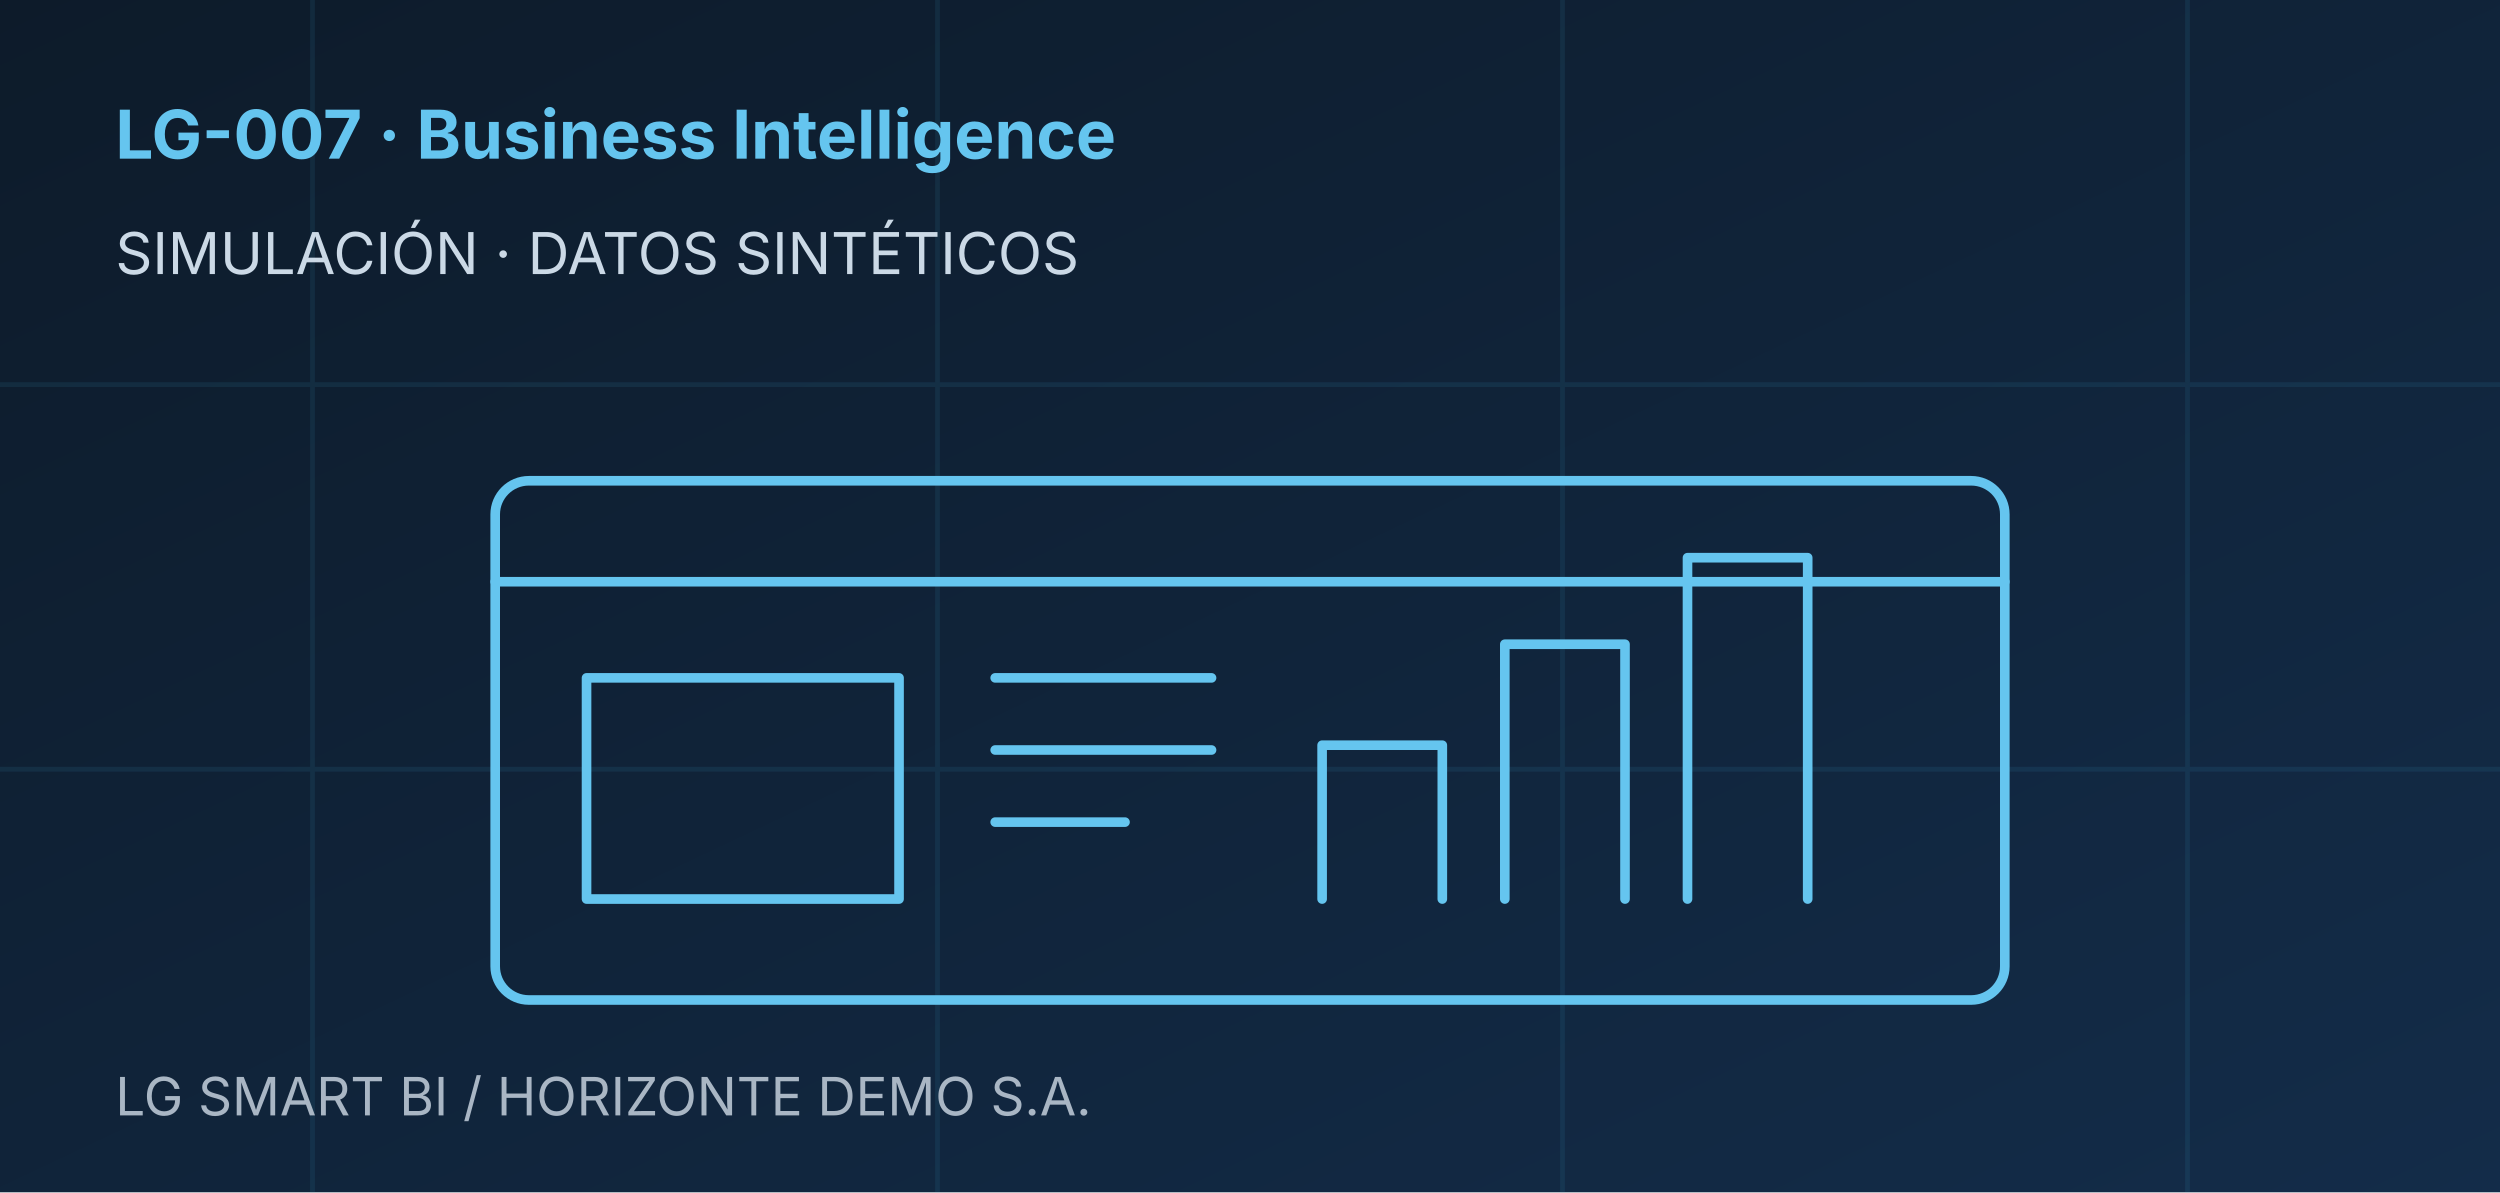
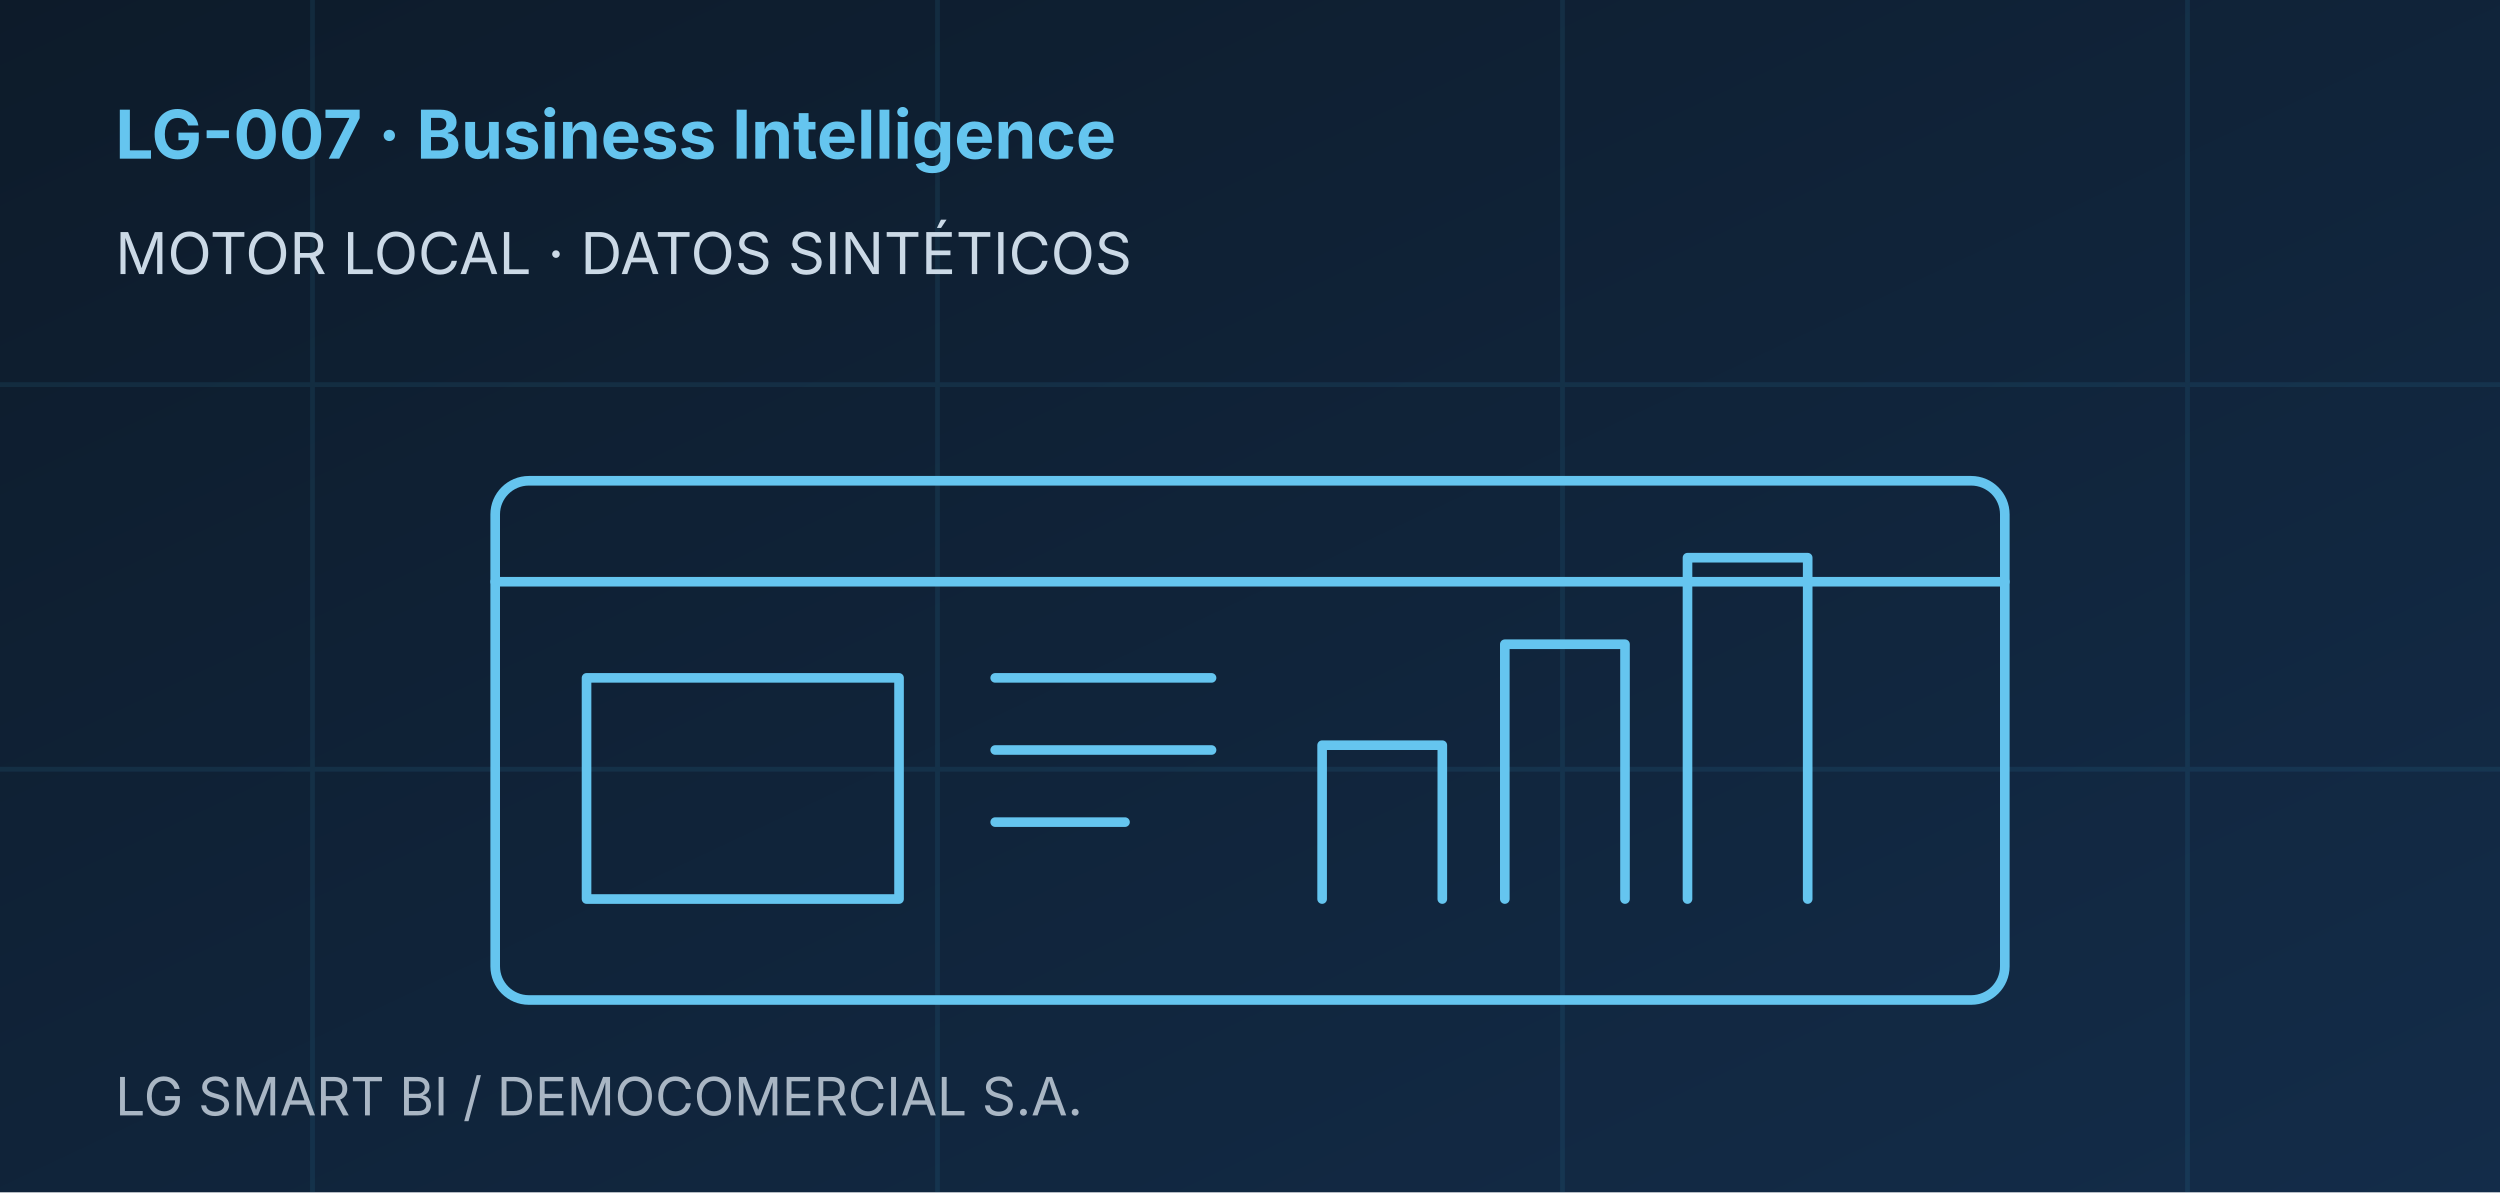
<svg xmlns="http://www.w3.org/2000/svg" viewBox="0 0 520 248" role="img" aria-label="Esquema ilustrativo de Plataforma integral BI y Power BI">
  <defs>
    <linearGradient id="g" x2="1" y2="1">
      <stop stop-color="#0D1B2A" />
      <stop offset="1" stop-color="#132C49" />
    </linearGradient>
  </defs>
  <rect width="520" height="248" fill="url(#g)" />
  <g stroke="#39A9DB" opacity=".1">
    <path d="M0 80H520M0 160H520M65 0V248M195 0V248M325 0V248M455 0V248" />
  </g>
  <text x="24" y="33" fill="#65C5EF" font-family="Inter,Arial" font-size="14" font-weight="700">LG-007 · Business Intelligence</text>
-   <text x="24" y="57" fill="#CBD9E6" font-family="Inter,Arial" font-size="12">SIMULACIÓN · DATOS SINTÉTICOS</text>
+   <text x="24" y="57" fill="#CBD9E6" font-family="Inter,Arial" font-size="12">MOTOR LOCAL · DATOS SINTÉTICOS</text>
  <g fill="none" stroke="#65C5EF" stroke-width="2" stroke-linecap="round" stroke-linejoin="round">
    <rect x="103" y="100" width="314" height="108" rx="7" />
    <path d="M103 121h314M122 141h65v46h-65z M207 141h45m-45 15h45m-45 15h27M275 187v-32h25v32m13 0v-53h25v53m13 0v-71h25v71" />
  </g>
-   <text x="24" y="232" fill="#A9B6C4" font-family="Inter,Arial" font-size="11">LG SMART BI / HORIZONTE DEMO S.A.</text>
+   <text x="24" y="232" fill="#A9B6C4" font-family="Inter,Arial" font-size="11">LG SMART BI / DEMOCOMERCIAL S.A.</text>
</svg>
